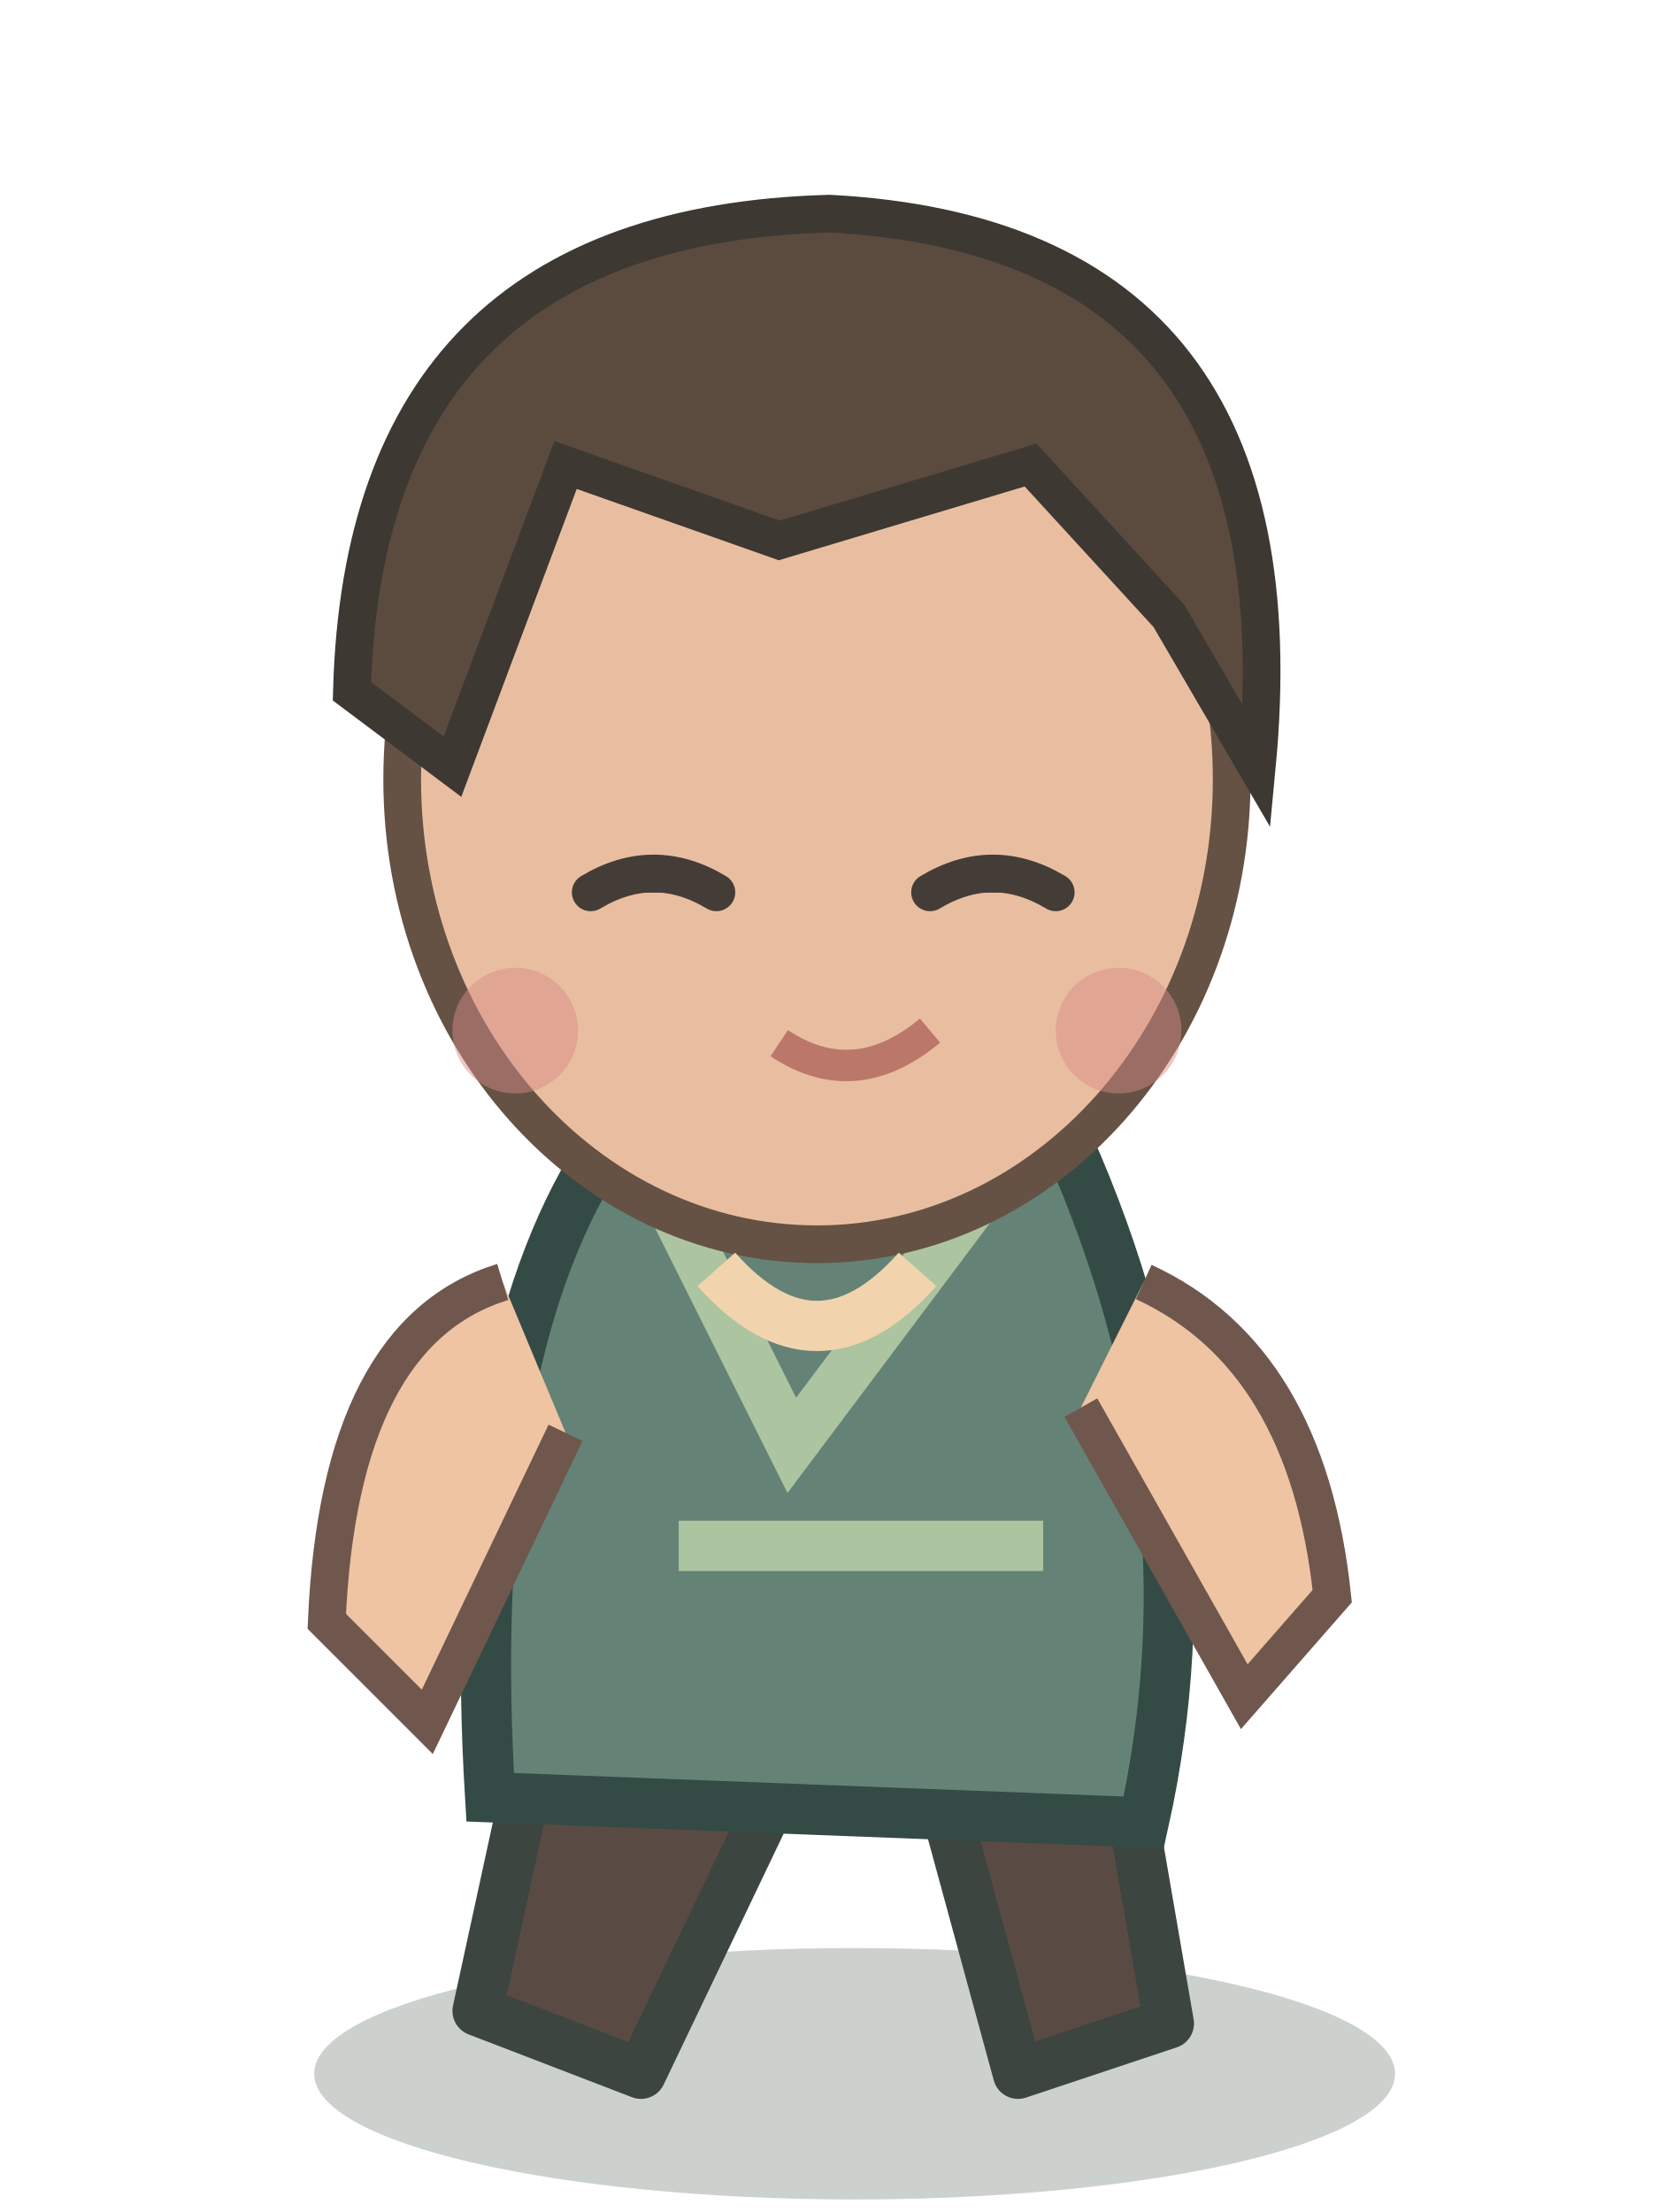
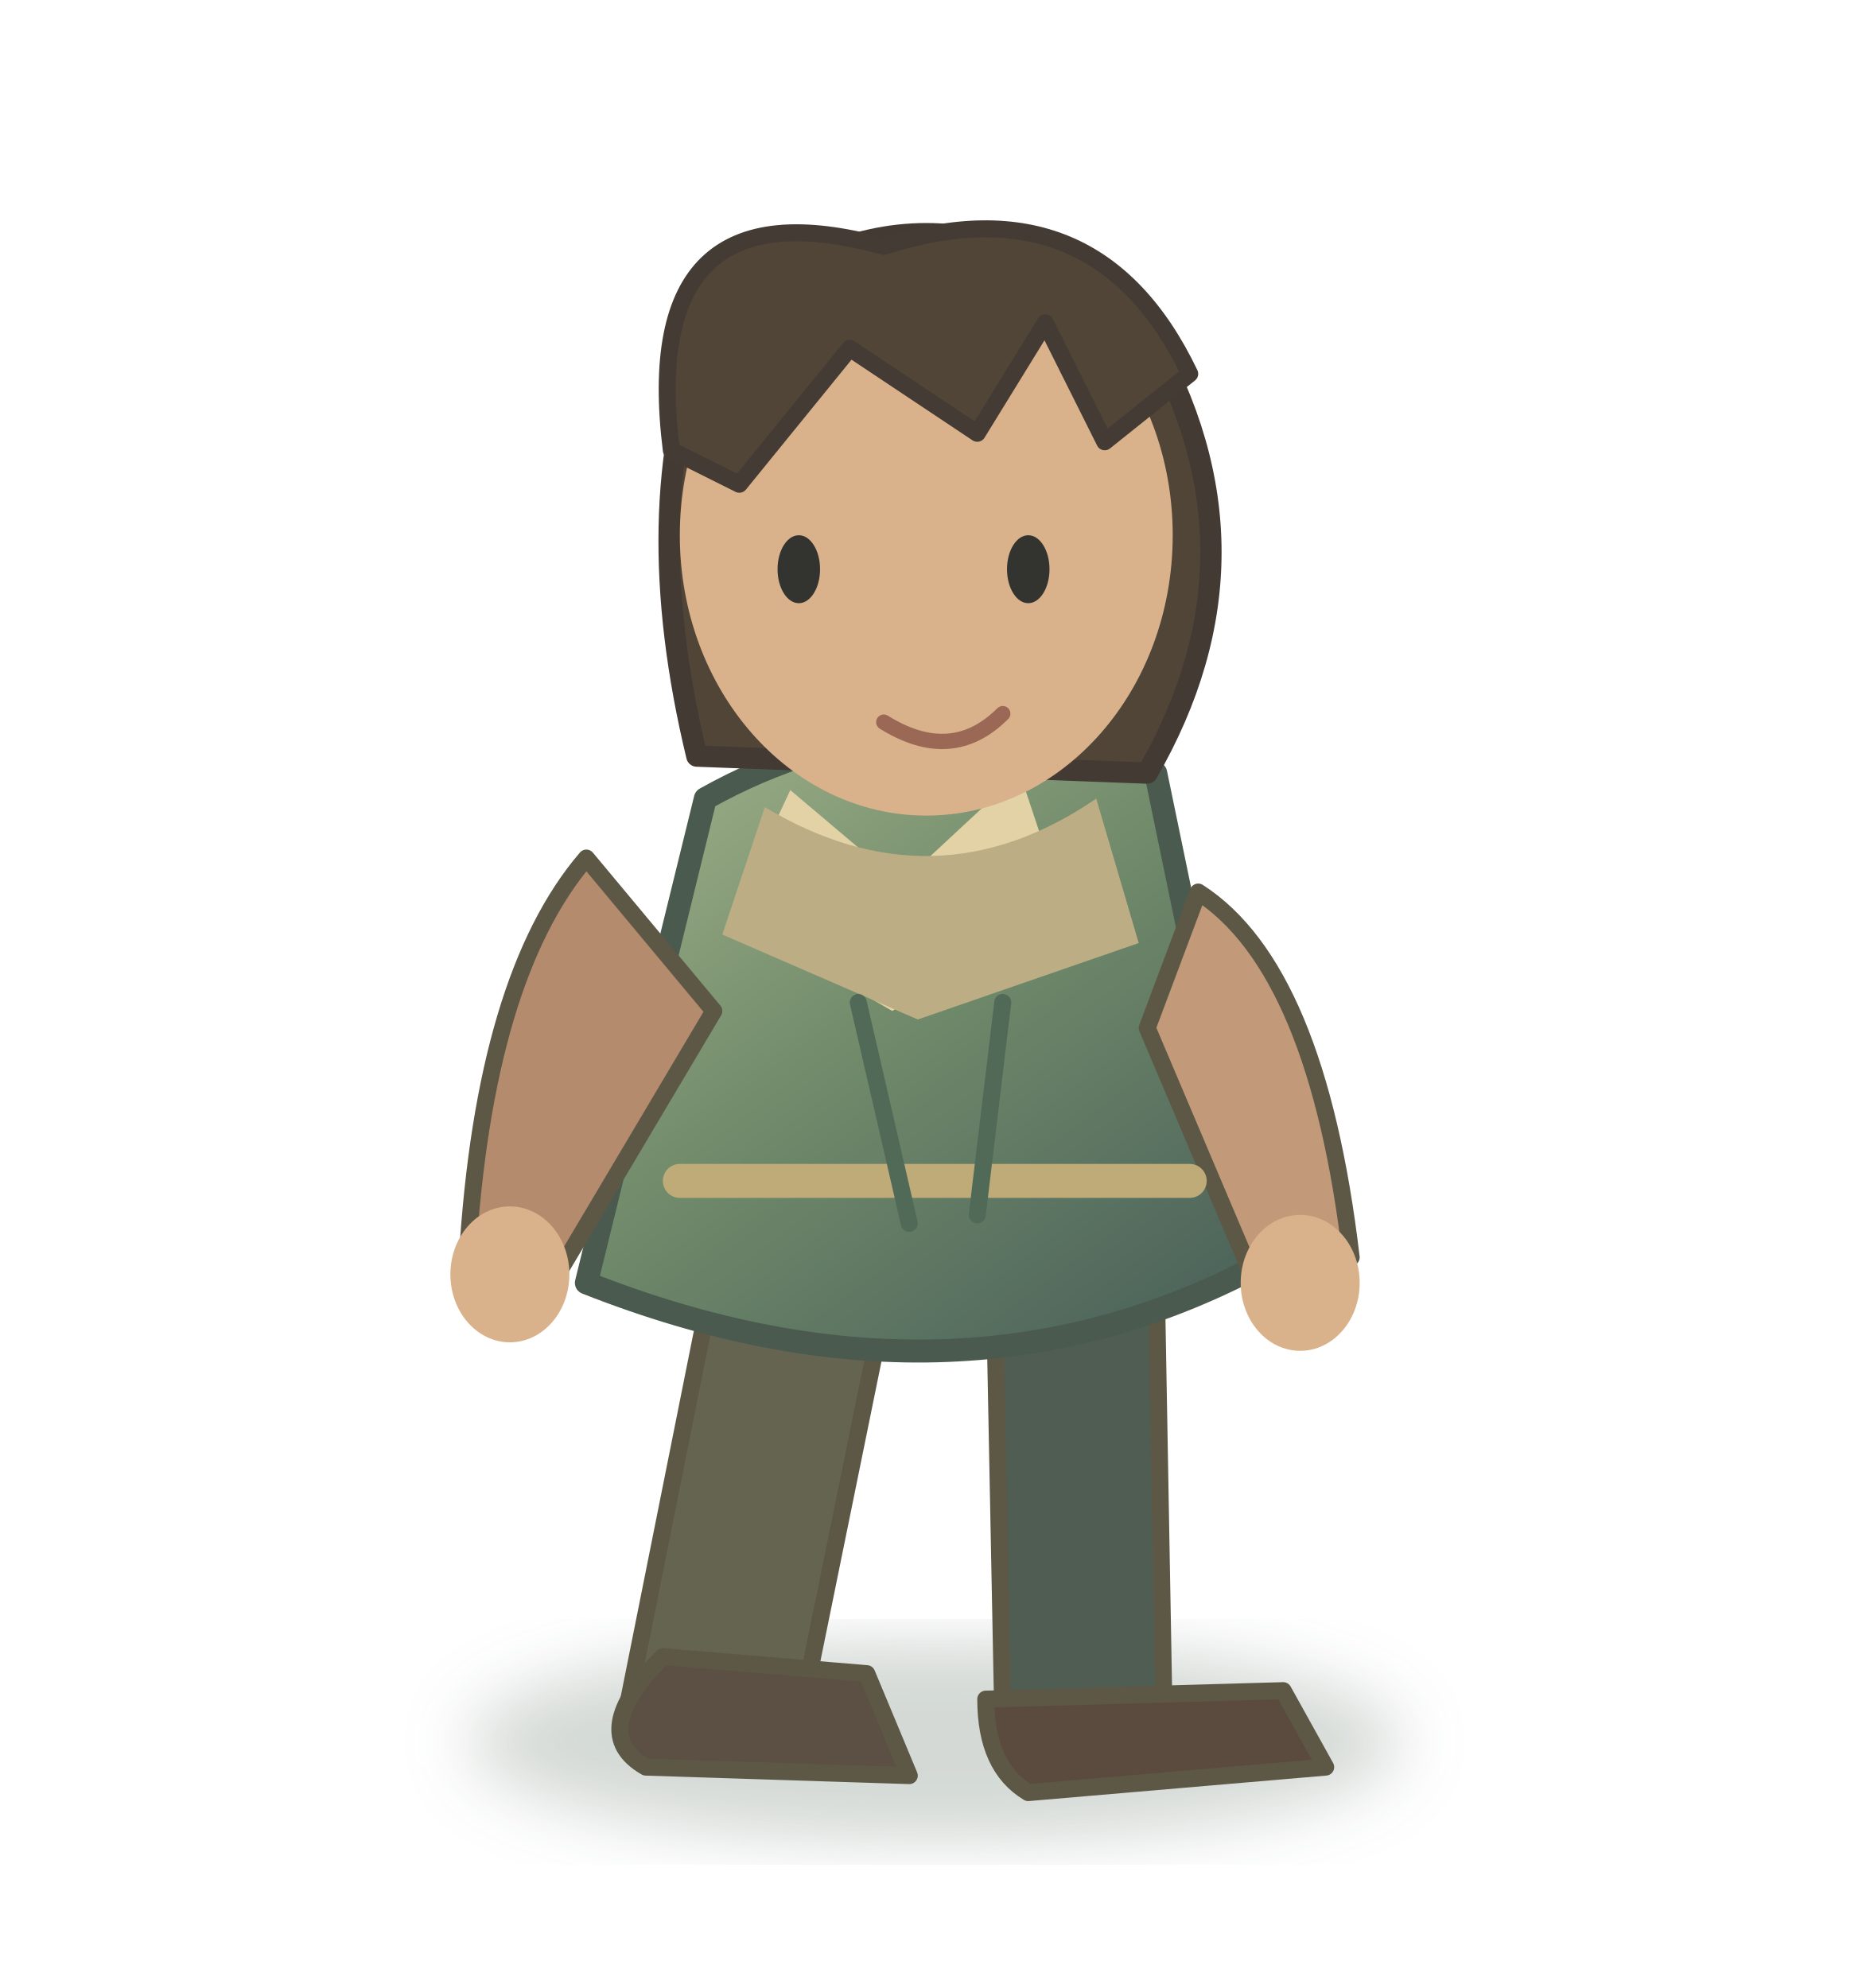
- <svg xmlns="http://www.w3.org/2000/svg" width="132" height="176" viewBox="0 0 132 176">
+ <svg xmlns="http://www.w3.org/2000/svg" width="220" height="234" viewBox="0 0 220 234">
  <defs>
-     <filter id="soft">
-       <feGaussianBlur stdDeviation="3" />
+     <linearGradient id="fur" x2=".8" y2="1">
+       <stop stop-color="#d6ae7e" />
+       <stop offset=".6" stop-color="#a77f5f" />
+       <stop offset="1" stop-color="#74604e" />
+     </linearGradient>
+     <linearGradient id="cream" x2=".8" y2="1">
+       <stop stop-color="#f8edd7" />
+       <stop offset=".6" stop-color="#e6d8b4" />
+       <stop offset="1" stop-color="#b2a685" />
+     </linearGradient>
+     <linearGradient id="cloth" x2=".8" y2="1">
+       <stop stop-color="#a3b38b" />
+       <stop offset=".5" stop-color="#718b6b" />
+       <stop offset="1" stop-color="#4e655b" />
+     </linearGradient>
+     <linearGradient id="bark" x2=".8" y2="1">
+       <stop stop-color="#c8a477" />
+       <stop offset=".6" stop-color="#9b7856" />
+       <stop offset="1" stop-color="#695740" />
+     </linearGradient>
+     <filter id="blur">
+       <feGaussianBlur stdDeviation="4" />
    </filter>
-     <linearGradient id="pine" x2=".8" y2="1">
-       <stop stop-color="#86aa74" />
-       <stop offset=".36" stop-color="#477c65" />
-       <stop offset="1" stop-color="#264d42" />
-     </linearGradient>
-     <linearGradient id="leaf" x2=".7" y2="1">
-       <stop stop-color="#add18a" />
-       <stop offset=".48" stop-color="#5d9a72" />
-       <stop offset="1" stop-color="#346754" />
-     </linearGradient>
-     <linearGradient id="stone" x2=".9" y2="1">
-       <stop stop-color="#c8c4a8" />
-       <stop offset=".55" stop-color="#9b9d8c" />
-       <stop offset="1" stop-color="#646f69" />
-     </linearGradient>
-     <linearGradient id="wood" x2=".7" y2="1">
-       <stop stop-color="#9d7958" />
-       <stop offset="1" stop-color="#574535" />
-     </linearGradient>
  </defs>
-   <ellipse cx="68" cy="165" rx="43" ry="10" fill="#203328" opacity=".23" />
-   <path d="M43 137 L38 160 51 165 62 142 M75 143 L81 165 93 161 88 132" fill="#594b43" stroke="#3c4540" stroke-width="4" stroke-linejoin="round" />
-   <path d="M47 93 Q37 110 39 143 L91 145 Q97 118 85 91Z" fill="#648376" stroke="#344b45" stroke-width="4" />
-   <path d="M53 95l10 20 15-20 M54 123l29 0" fill="none" stroke="#adc4a1" stroke-width="4" />
-   <path d="M40 102 Q27 106 26 129 L34 137 45 114 M91 102 Q104 108 106 127 L99 135 86 112" fill="#efc4a3" stroke="#70574d" stroke-width="3" />
-   <ellipse cx="65" cy="62" rx="33" ry="37" fill="#e9bea0" stroke="#655244" stroke-width="3" />
-   <path d="M28 55Q29 18 66 17Q104 19 100 61L93 49 82 37 62 43 45 37 36 61Z" fill="#5b4b3f" stroke="#3d3832" stroke-width="3" />
-   <path d="M47 71q5-3 10 0 M74 71q5-3 10 0" stroke="#443d37" stroke-width="3" stroke-linecap="round" />
-   <path d="M62 83q6 4 12-1" stroke="#ba776a" stroke-width="2.5" fill="none" />
-   <circle cx="41" cy="82" r="5" fill="#d88a88" opacity=".48" />
-   <circle cx="89" cy="82" r="5" fill="#d88a88" opacity=".48" />
-   <path d="M57 101q8 9 16 0" stroke="#f1d4ae" stroke-width="4" fill="none" />
+   <ellipse cx="110" cy="205" rx="55" ry="12" fill="#28422e" opacity=".2" filter="url(#blur)" />
+   <path d="M84 150L74 200L94 203L105 149Z" fill="#646451" stroke="#5d5846" stroke-width="2" stroke-linecap="round" stroke-linejoin="round" />
+   <path d="M117 151L118 202L137 203L136 147Z" fill="#4f5d53" stroke="#5d5846" stroke-width="2" stroke-linecap="round" stroke-linejoin="round" />
+   <path d="M78 195q-9 9 -2 13l31 1 -5 -12Z" fill="#5c4f43" stroke="#5d5846" stroke-width="2" stroke-linecap="round" stroke-linejoin="round" />
+   <path d="M116 200q0 8 5 11l35 -3 -5 -9Z" fill="#5b4b3f" stroke="#5d5846" stroke-width="2" stroke-linecap="round" stroke-linejoin="round" />
+   <path d="M83 94Q108 80 136 91L148 149Q112 168 69 151Z" fill="url(#cloth)" stroke="#4a5a4e" stroke-width="2.7" stroke-linecap="round" stroke-linejoin="round" />
+   <path d="M69 101Q57 115 55 148L65 151L84 119Z" fill="#b58b6e" stroke="#5d5846" stroke-width="2" stroke-linecap="round" stroke-linejoin="round" />
+   <path d="M141 105Q155 114 159 148L149 154L135 121Z" fill="#c29a79" stroke="#5d5846" stroke-width="2" stroke-linecap="round" stroke-linejoin="round" />
+   <ellipse cx="60" cy="150" rx="7" ry="8" fill="#d9b28b" />
+   <ellipse cx="153" cy="151" rx="7" ry="8" fill="#d9b28b" />
+   <path d="M93 93L106 104L120 91L125 106L105 119L86 108Z" fill="#e3d2a5" stroke="none" stroke-width="2" stroke-linecap="round" stroke-linejoin="round" />
+   <path d="M82 89Q75 60 83 39Q109 16 135 39Q150 65 135 91Z" fill="#514537" stroke="#423a33" stroke-width="2.5" stroke-linecap="round" stroke-linejoin="round" />
+   <ellipse cx="109" cy="63" rx="29" ry="33" fill="#d9b28b" />
+   <ellipse cx="94" cy="67" rx="2.5" ry="4" fill="#33332f" />
+   <ellipse cx="121" cy="67" rx="2.5" ry="4" fill="#33332f" />
+   <path d="M104 85q8 5 14 -1" stroke="#9a6855" stroke-width="1.8" fill="none" stroke-linecap="round" stroke-linejoin="round" />
+   <path d="M79 53Q75 21 104 29Q129 21 140 44L130 52L123 38L115 51L100 41L87 57Z" fill="#514537" stroke="#433b34" stroke-width="2" stroke-linecap="round" stroke-linejoin="round" />
+   <path d="M90 95Q110 107 129 94L134 111L108 120L85 110Z" fill="#bdad84" stroke="none" stroke-width="2" stroke-linecap="round" stroke-linejoin="round" />
+   <path d="M80 139L140 139" stroke="#bfab78" stroke-width="4" fill="none" stroke-linecap="round" stroke-linejoin="round" />
+   <path d="M101 118L107 144M118 118L115 143" stroke="#516957" stroke-width="2" fill="none" stroke-linecap="round" stroke-linejoin="round" />
</svg>
